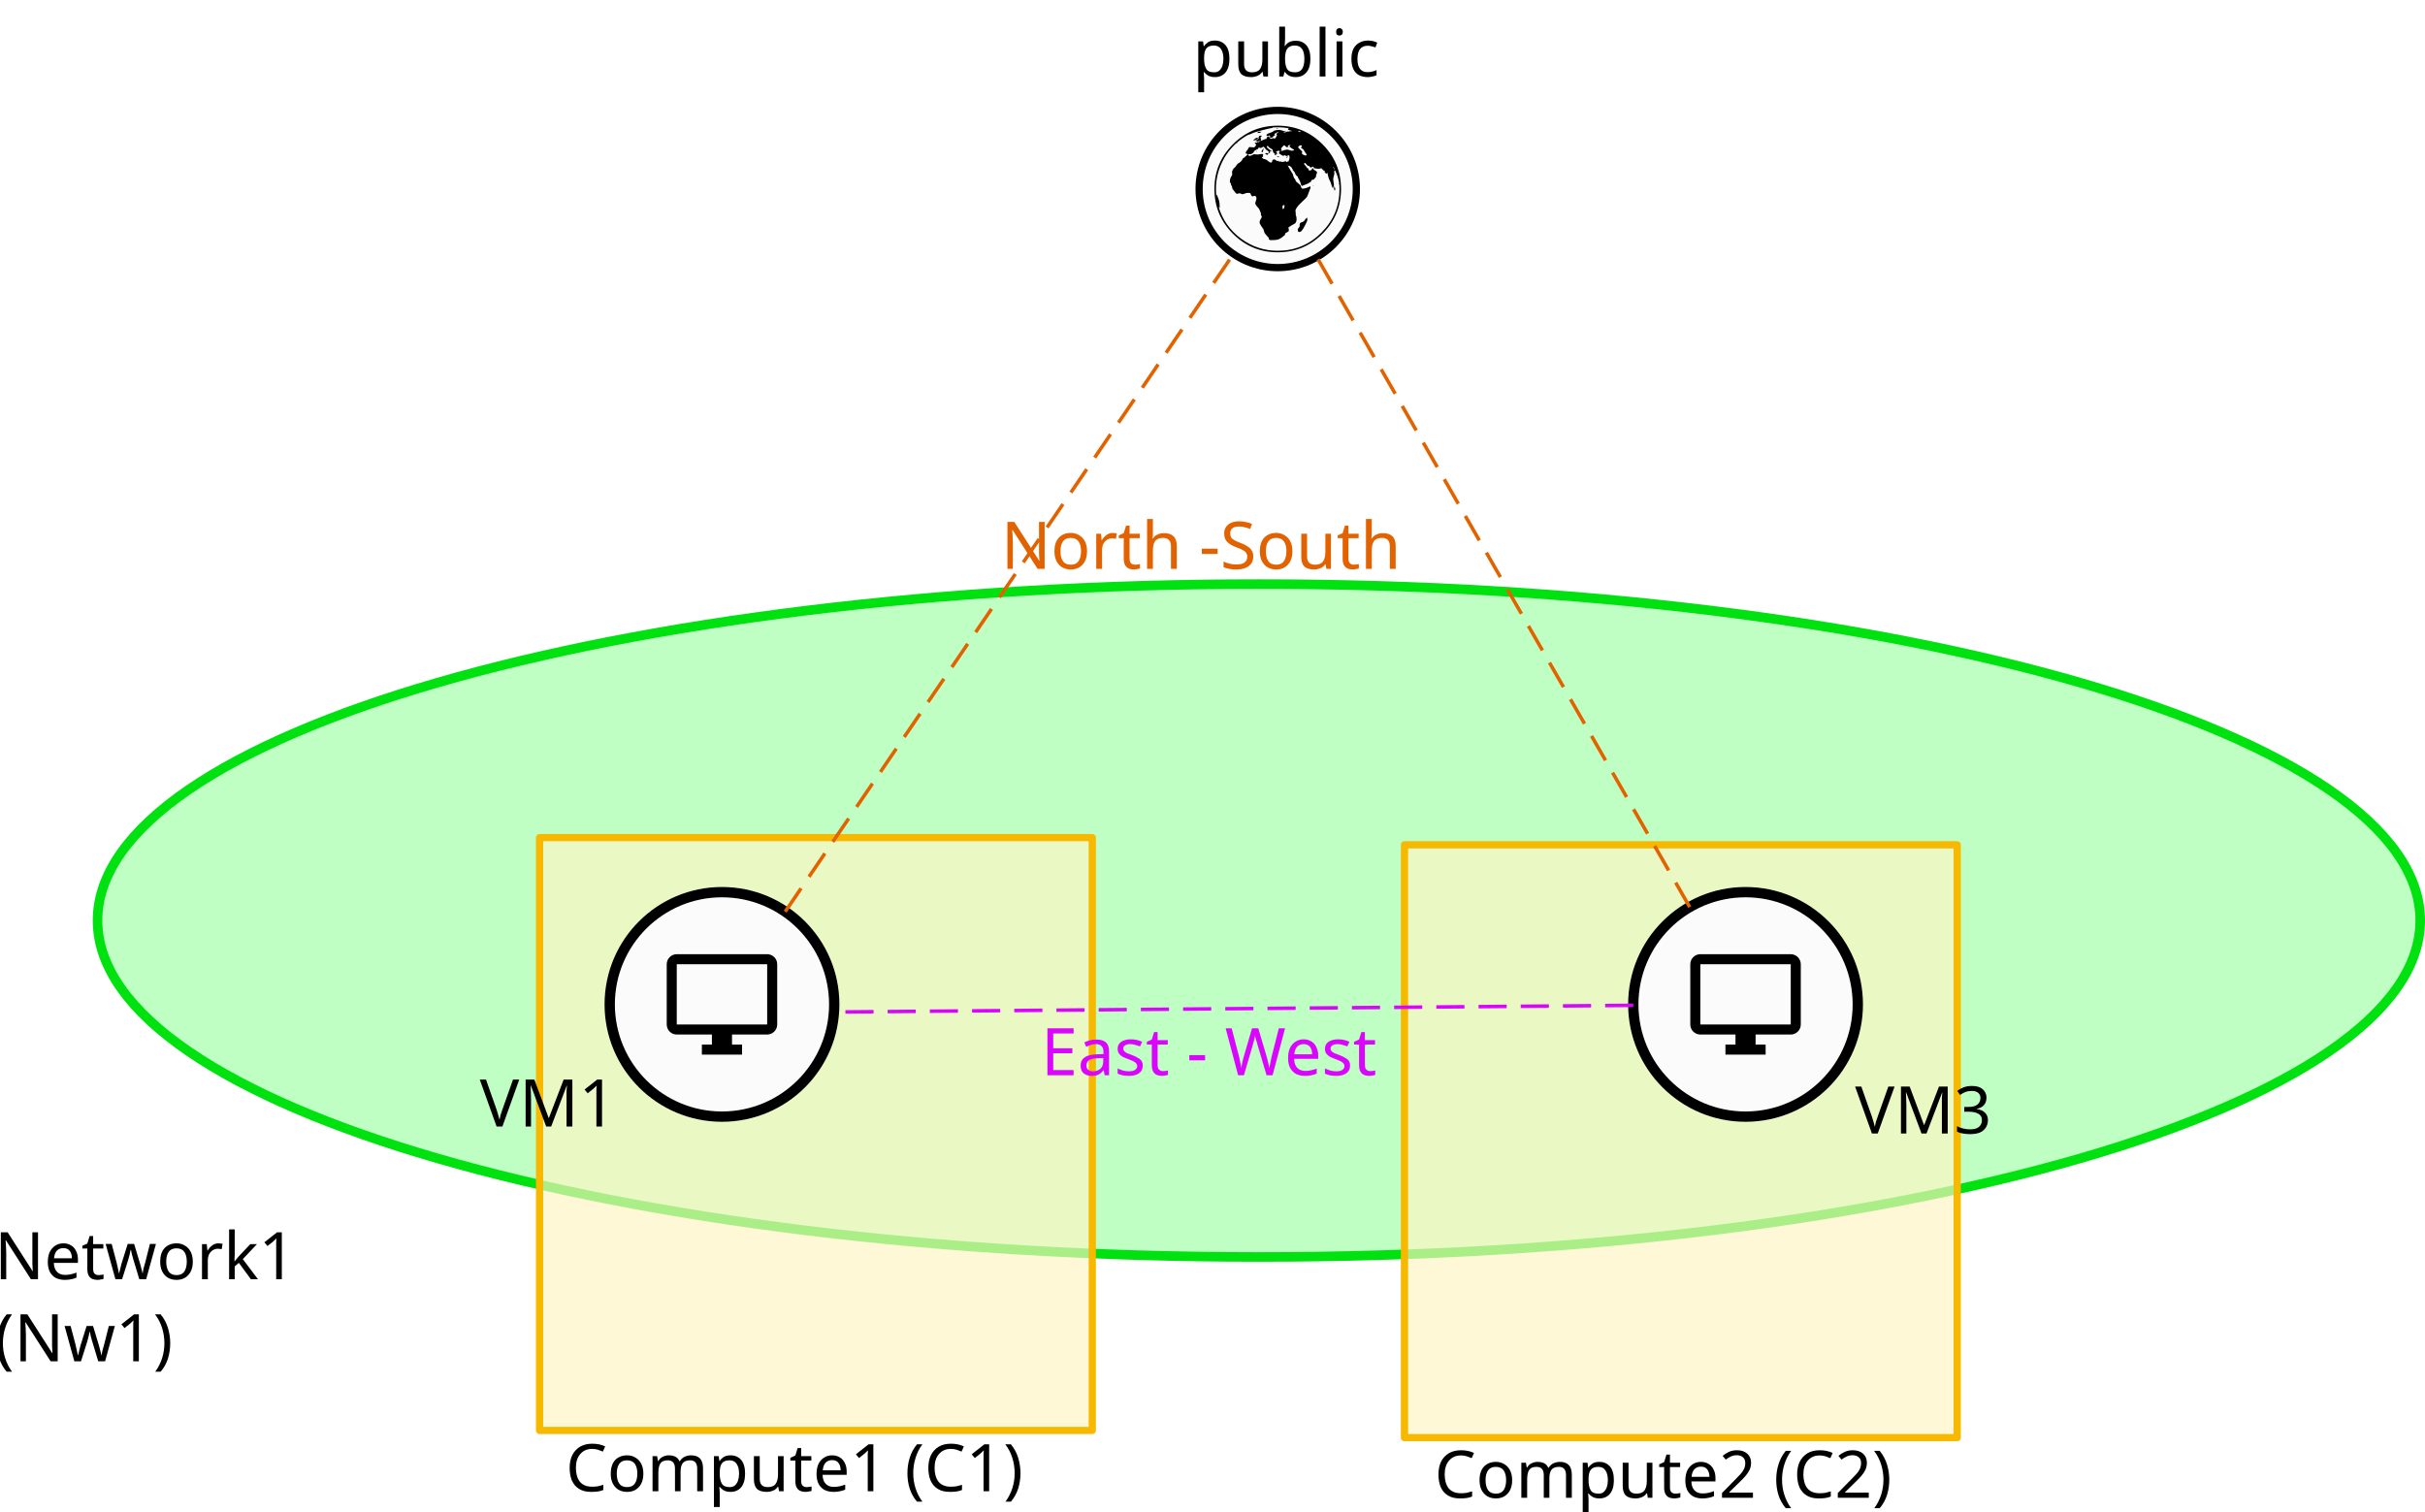
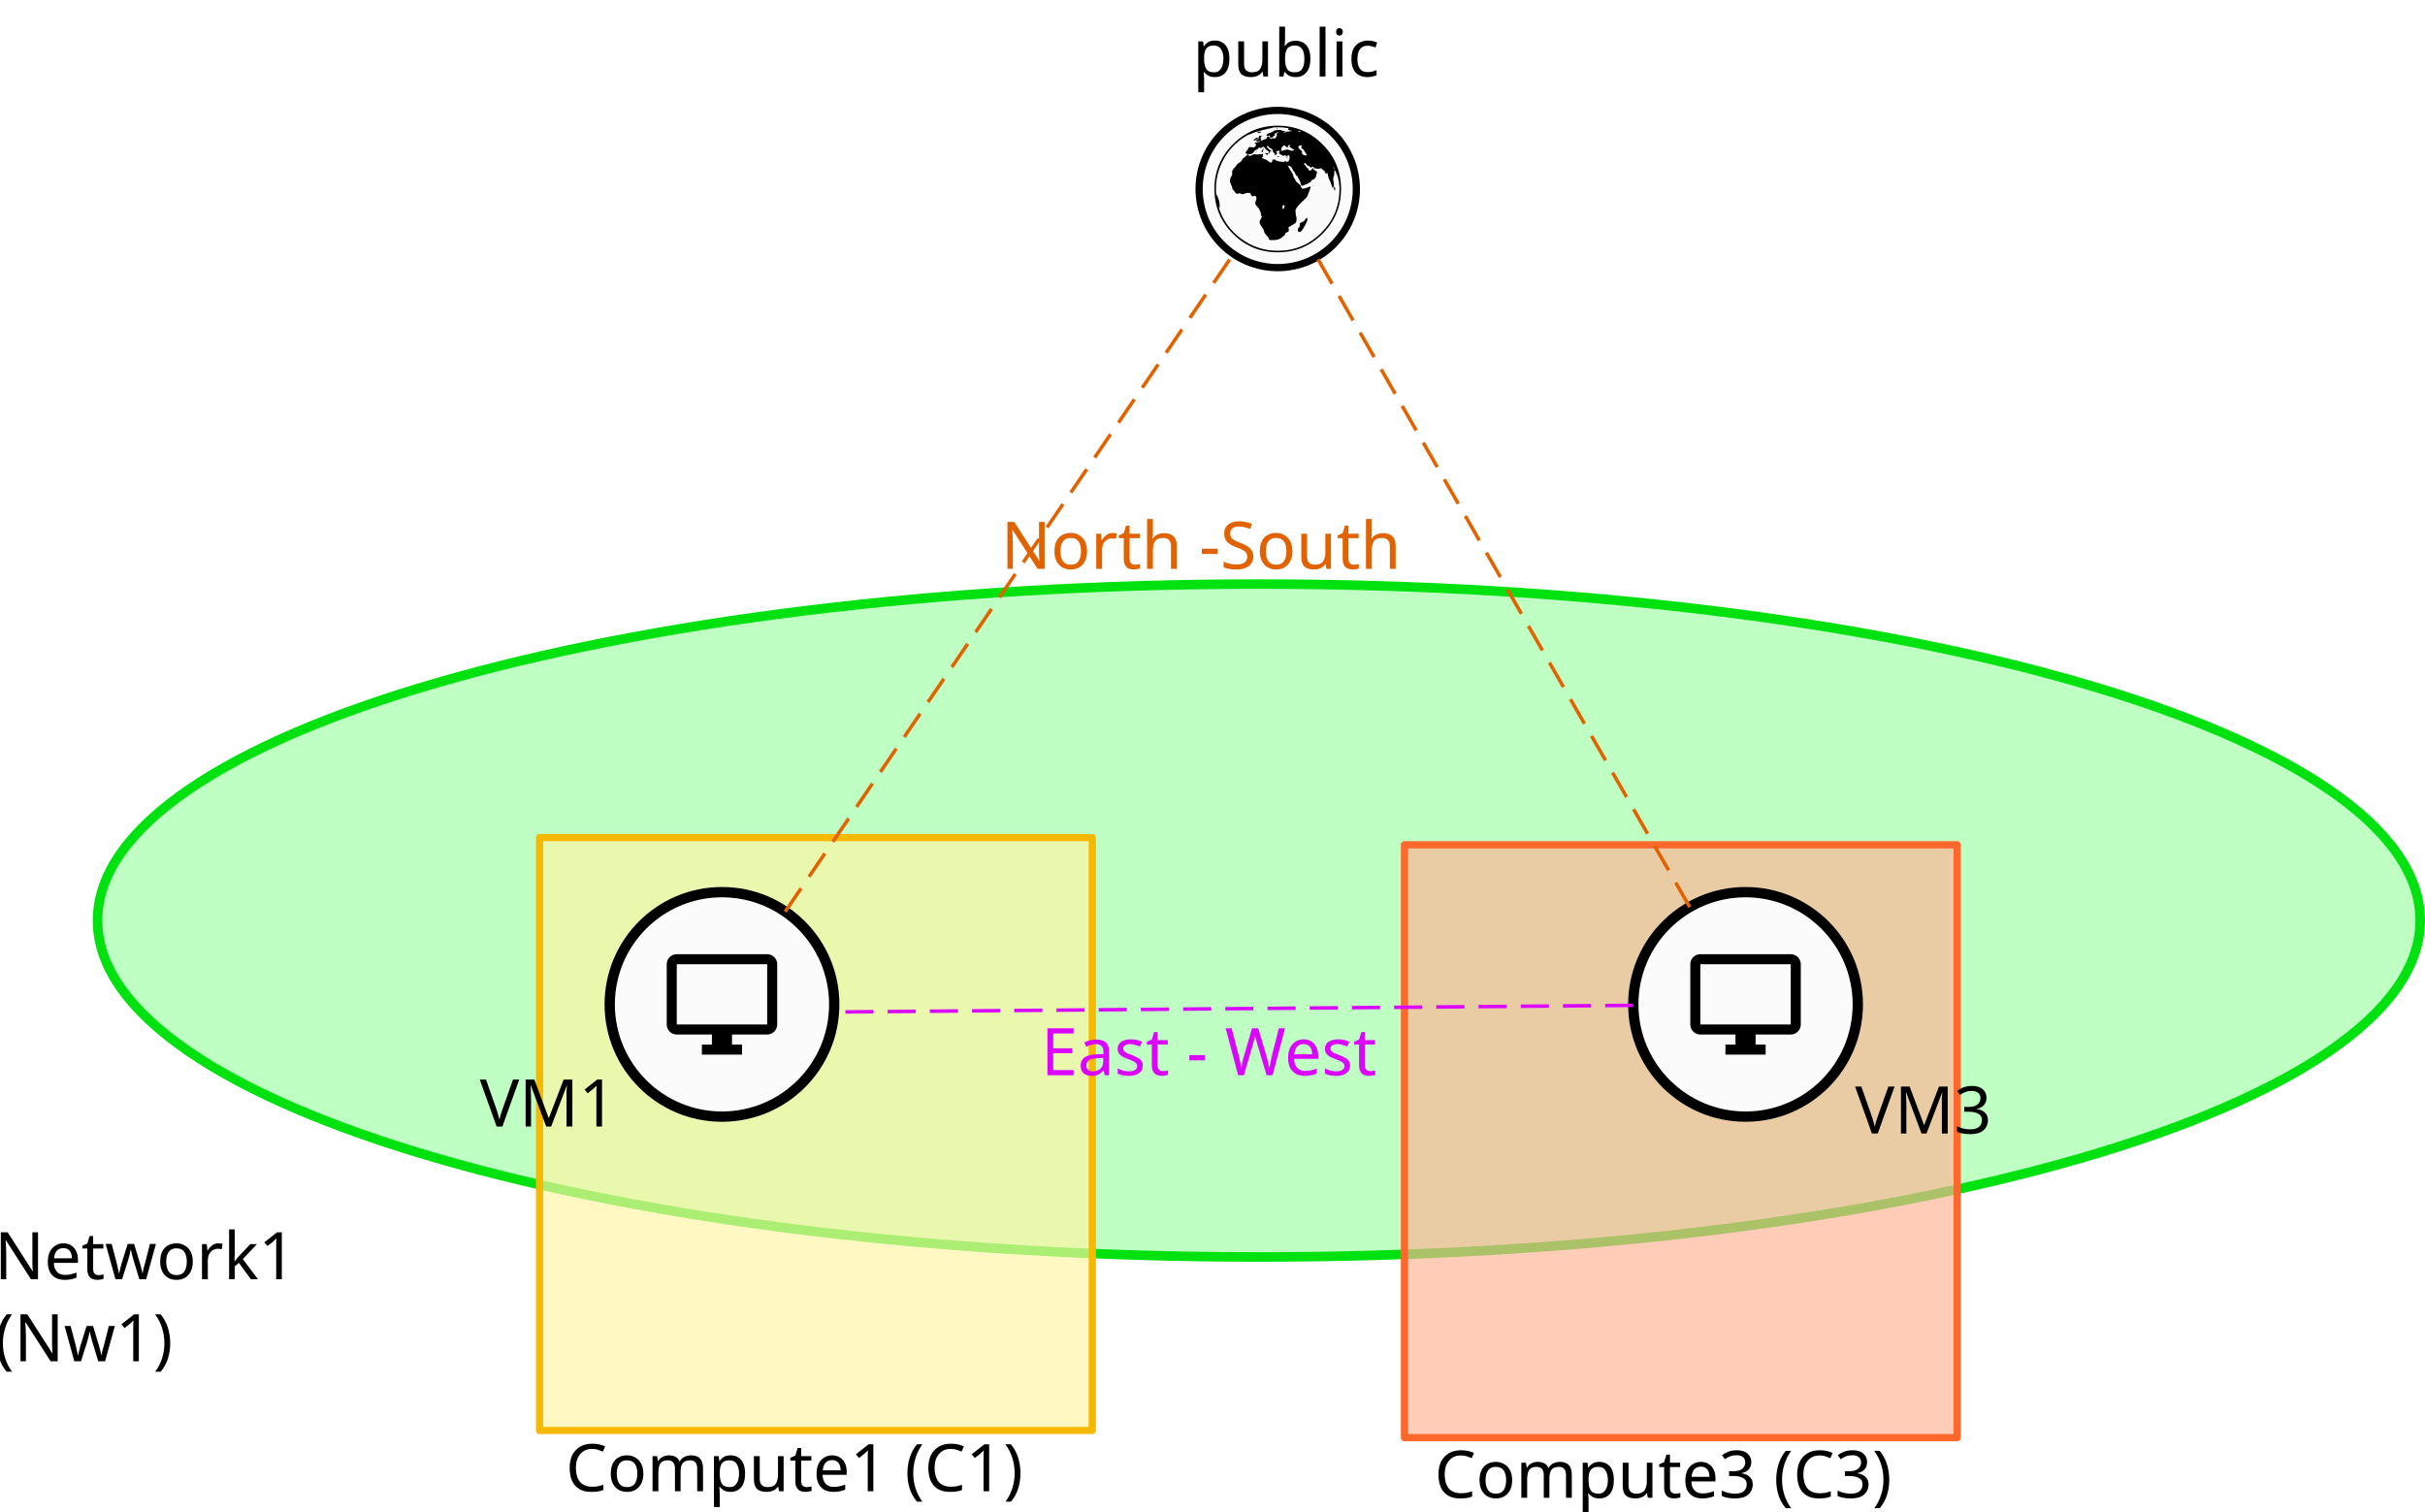
<svg xmlns="http://www.w3.org/2000/svg" width="182.41mm" height="113.708mm" viewBox="0 0 182.41 113.708" version="1.1" id="svg9801">
  <defs id="defs9795" />
  <g id="layer1" transform="translate(-11.08699,-98.38765)">
    <ellipse style="opacity:1;fill:#87ff8f;fill-opacity:0.529;stroke:#00e210;stroke-width:0.719;stroke-linecap:round;stroke-linejoin:round;stroke-miterlimit:4;stroke-dasharray:none;stroke-dashoffset:0;stroke-opacity:1" id="path8106" cx="105.78" cy="167.64" rx="87.357" ry="25.312" />
-     <rect style="opacity:1;fill:#fff4c3;fill-opacity:0.67;stroke:#f7b800;stroke-width:0.543;stroke-linecap:round;stroke-linejoin:round;stroke-miterlimit:4;stroke-dasharray:none;stroke-dashoffset:0;stroke-opacity:1" id="rect7971" width="41.577" height="44.601" x="51.673" y="161.402" />
-     <rect style="opacity:1;fill:#fff4c3;fill-opacity:0.67;stroke:#f7b800;stroke-width:0.543;stroke-linecap:round;stroke-linejoin:round;stroke-miterlimit:4;stroke-dasharray:none;stroke-dashoffset:0;stroke-opacity:1" id="rect7971-6" width="41.577" height="44.601" x="116.732" y="161.944" />
+     <rect style="opacity:1;fill:#fff5a5;fill-opacity:0.67;stroke:#f7b800;stroke-width:0.543;stroke-linecap:round;stroke-linejoin:round;stroke-miterlimit:4;stroke-dasharray:none;stroke-dashoffset:0;stroke-opacity:1" id="rect7971" width="41.577" height="44.601" x="51.673" y="161.402" />
+     <rect style="opacity:1;fill:#ffb395;fill-opacity:0.671;stroke:#ff682d;stroke-width:0.543;stroke-linecap:round;stroke-linejoin:round;stroke-miterlimit:4;stroke-dasharray:none;stroke-dashoffset:0;stroke-opacity:1" id="rect7971-6" width="41.577" height="44.601" x="116.732" y="161.944" />
    <g transform="matrix(1.427776,0,0,1.427776,-14.69235,74.02413)" id="g7078-9">
      <circle r="5.914" cy="69.987" cx="56.092" id="path6974-2-1" style="opacity:1;fill:#fbfbfb;fill-opacity:1;stroke:#000000;stroke-width:0.543;stroke-linecap:round;stroke-linejoin:round;stroke-miterlimit:4;stroke-dasharray:none;stroke-dashoffset:0;stroke-opacity:1" />
      <path style="stroke-width:0.265" id="path4645-2" d="m 58.473,67.342 h -4.763 c -0.291,0 -0.529,0.238 -0.529,0.529 v 3.175 c 0,0.291 0.238,0.529 0.529,0.529 h 1.852 v 0.529 h -0.529 v 0.529 h 2.117 v -0.529 h -0.529 v -0.529 h 1.852 c 0.291,0 0.529,-0.238 0.529,-0.529 v -3.175 c 0,-0.291 -0.238,-0.529 -0.529,-0.529 z m 0,3.704 h -4.763 v -3.175 h 4.763 z" />
    </g>
    <text xml:space="preserve" style="font-style:normal;font-weight:normal;font-size:4.939px;line-height:125%;font-family:sans-serif;letter-spacing:0px;word-spacing:0px;writing-mode:lr-tb;fill:#000000;fill-opacity:1;stroke:none;stroke-width:0.265px;stroke-linecap:butt;stroke-linejoin:miter;stroke-opacity:1" x="53.639" y="210.577" id="text8047">
      <tspan id="tspan8045" x="53.639" y="210.577" style="font-size:4.939px;stroke-width:0.265px">Compute1 (C1)</tspan>
    </text>
    <text xml:space="preserve" style="font-style:normal;font-weight:normal;font-size:7.276px;line-height:125%;font-family:sans-serif;letter-spacing:0px;word-spacing:0px;writing-mode:lr-tb;fill:#000000;fill-opacity:1;stroke:none;stroke-width:0.265px;stroke-linecap:butt;stroke-linejoin:miter;stroke-opacity:1" x="118.994" y="211.068" id="text8047-3">
-       <tspan id="tspan8045-9" x="118.994" y="211.068" style="font-size:4.939px;stroke-width:0.265px">Compute2 (C2)</tspan>
+       <tspan id="tspan8045-9" x="118.994" y="211.068" style="font-size:4.939px;stroke-width:0.265px">Compute3 (C3)</tspan>
    </text>
    <text xml:space="preserve" style="font-style:normal;font-weight:normal;font-size:4.939px;line-height:125%;font-family:sans-serif;letter-spacing:0px;word-spacing:0px;writing-mode:lr-tb;fill:#000000;fill-opacity:1;stroke:none;stroke-width:0.265px;stroke-linecap:butt;stroke-linejoin:miter;stroke-opacity:1" x="150.628" y="183.665" id="text8069">
      <tspan id="tspan8067" x="150.628" y="183.665" style="font-size:4.939px;stroke-width:0.265px">VM3</tspan>
    </text>
    <g transform="matrix(1.427776,0,0,1.427776,62.3014,74.02412)" id="g7078-9-5">
      <circle r="5.914" cy="69.987" cx="56.092" id="path6974-2-1-7" style="opacity:1;fill:#fbfbfb;fill-opacity:1;stroke:#000000;stroke-width:0.543;stroke-linecap:round;stroke-linejoin:round;stroke-miterlimit:4;stroke-dasharray:none;stroke-dashoffset:0;stroke-opacity:1" />
      <path style="stroke-width:0.265" id="path4645-2-4" d="m 58.473,67.342 h -4.763 c -0.291,0 -0.529,0.238 -0.529,0.529 v 3.175 c 0,0.291 0.238,0.529 0.529,0.529 h 1.852 v 0.529 h -0.529 v 0.529 h 2.117 v -0.529 h -0.529 v -0.529 h 1.852 c 0.291,0 0.529,-0.238 0.529,-0.529 v -3.175 c 0,-0.291 -0.238,-0.529 -0.529,-0.529 z m 0,3.704 h -4.763 v -3.175 h 4.763 z" />
    </g>
    <text xml:space="preserve" style="font-style:normal;font-weight:normal;font-size:4.939px;line-height:125%;font-family:sans-serif;letter-spacing:0px;word-spacing:0px;writing-mode:lr-tb;fill:#000000;fill-opacity:1;stroke:none;stroke-width:0.265px;stroke-linecap:butt;stroke-linejoin:miter;stroke-opacity:1" x="47.176" y="183.135" id="text8073">
      <tspan id="tspan8071" x="47.176" y="183.135" style="font-size:4.939px;stroke-width:0.265px">VM1</tspan>
    </text>
    <text xml:space="preserve" style="font-style:normal;font-weight:normal;font-size:4.939px;line-height:125%;font-family:sans-serif;letter-spacing:0px;word-spacing:0px;writing-mode:lr-tb;fill:#000000;fill-opacity:1;stroke:none;stroke-width:0.265px;stroke-linecap:butt;stroke-linejoin:miter;stroke-opacity:1" x="10.663" y="194.628" id="text8096">
      <tspan id="tspan8094" x="10.663" y="194.628" style="font-size:4.939px;stroke-width:0.265px">Network1</tspan>
      <tspan x="10.663" y="200.801" style="font-size:4.939px;stroke-width:0.265px" id="tspan8102">(Nw1)</tspan>
    </text>
    <g id="g8186" transform="translate(22.21839,-3.797922)">
      <circle r="5.914" cy="116.405" cx="84.98" id="path6974-2-8-9-2" style="opacity:1;fill:#fbfbfb;fill-opacity:1;stroke:#000000;stroke-width:0.543;stroke-linecap:round;stroke-linejoin:round;stroke-miterlimit:4;stroke-dasharray:none;stroke-dashoffset:0;stroke-opacity:1" />
      <g id="g5853" transform="matrix(0.03307291,0,0,0.03307291,80.21726,107.0378)">
        <g id="g5851">
          <path id="path5849" d="m 288,283.219 q 0,59.625 -42.188,101.812 Q 203.625,427.219 144,427.219 84.375,427.219 42.188,385.031 0,342.844 0,283.219 0,223.594 42.188,181.406 84.375,139.219 144,139.219 q 59.625,0 101.812,42.187 Q 288,223.594 288,283.219 Z M 197.578,153.281 q -4.078,-1.687 -7.312,-2.812 0.562,0.984 1.969,3.094 h 1.125 q 0.703,0 2.109,-0.141 1.406,-0.141 2.109,-0.141 z m 76.078,87.469 q -0.281,-3.094 -2.812,-7.875 -0.703,0.281 -0.703,1.125 0,-0.984 3.516,6.75 z M 163.688,154.266 q -1.969,-0.281 -5.766,-0.984 0,1.125 0.562,1.688 1.828,0 5.203,-0.703 z m 45.984,52.172 v -1.969 q -2.812,-3.516 -7.312,-11.109 -0.141,-0.141 -5.625,-4.219 0.422,-1.547 2.25,-2.531 -0.141,-0.844 -0.422,-2.531 h -3.234 q -2.391,0 -5.203,4.219 2.953,3.938 9.844,9.844 l -0.844,0.844 q -0.141,1.547 0.422,4.641 0.281,0.562 3.445,1.969 3.164,1.406 3.867,1.406 0.562,0 1.476,-0.281 0.914,-0.281 1.336,-0.281 z m -28.125,-12.234 q -4.078,-2.109 -11.25,-7.594 0.844,-1.125 2.672,-3.375 h -2.391 q -1.406,0 -4.219,1.969 0.844,0.562 2.672,1.547 -2.531,1.406 -4.219,1.406 -0.984,0 -3.305,-2.25 -2.32,-2.25 -3.023,-2.25 -0.844,0 -3.867,3.727 -3.023,3.727 -3.023,4.57 0,0.984 2.25,3.938 -1.406,0.281 -4.078,1.125 h 4.359 q 0.703,-0.984 5.344,-2.391 4.219,-1.125 5.906,-1.125 1.969,0 5.484,1.336 3.516,1.336 5.484,1.336 3.656,0 5.203,-1.969 z m -35.297,-39.938 -3.094,-0.562 q -0.703,1.406 -3.516,2.461 -2.812,1.055 -3.234,2.742 l 1.688,1.688 q -0.703,0.562 -0.703,1.125 -0.281,-0.141 -0.984,-0.141 -1.266,0 -2.32,1.828 -1.055,1.828 -1.617,2.25 -2.25,0.563 -6.891,1.547 1.688,1.688 2.953,1.688 0.984,0 2.883,-0.703 1.898,-0.703 2.883,-0.703 0.422,0 0.984,0.492 0.563,0.492 0.984,0.492 0.984,0 2.953,-1.406 3.234,-6.609 3.234,-6.188 0,-0.422 -1.125,-1.688 0,-0.141 0.422,-2.531 2.391,-1.828 4.5,-2.391 z m 25.031,58.219 q 0,-0.703 -0.703,-1.266 0.281,-0.563 0.281,-1.266 0,-3.516 -2.25,-3.516 -0.844,0 -2.039,0.914 -1.195,0.914 -2.039,0.914 -0.984,0 -2.461,-0.914 -1.476,-0.914 -2.461,-0.914 -0.562,0 -1.477,0.703 -0.914,0.703 -1.477,0.703 -1.406,0 -9.562,-5.484 v -2.812 q 0.703,-1.266 2.672,-2.25 -3.234,-1.125 -4.641,-1.125 -1.969,0 -2.672,1.828 -0.844,-0.281 -2.531,-0.562 1.688,3.375 3.516,4.781 -0.422,1.125 -1.266,1.125 -0.422,0 -1.406,-0.563 -0.141,3.656 -1.969,3.656 -0.984,0 -2.812,-3.656 1.828,0.281 3.938,0.281 -0.844,-0.562 -4.781,-1.688 -0.422,-0.984 -1.969,-3.234 -0.562,-0.844 -0.562,-4.359 -2.953,-1.547 -8.578,-5.344 -0.844,-1.266 -2.812,-3.516 -1.969,0.141 -1.969,2.109 0,2.953 10.828,9.703 L 129.375,198 l -2.672,-1.406 -0.562,0.844 q 0.281,0.844 0.703,2.672 -1.969,1.828 -4.5,2.531 -1.266,2.953 -1.969,2.953 -1.266,0 -5.062,-2.953 0.844,-1.125 1.828,-1.125 0.281,0 0.844,0.211 0.562,0.211 0.844,0.211 -0.141,0 3.797,-0.422 l 1.688,-1.547 q -0.281,-1.688 -2.812,-3.516 -1.969,-1.266 -3.938,-2.672 -1.266,-1.125 -3.797,-4.922 -1.125,-1.688 -2.109,-1.688 -0.984,0 -3.234,1.406 -2.25,1.406 -3.234,1.406 -0.703,0 -1.898,-0.492 Q 102.094,189 101.391,189 99.984,189 99,192.094 q -3.797,1.266 -8.859,5.062 -0.141,0.703 -0.492,1.899 -0.351,1.195 -3.305,3.164 -2.953,1.969 -3.938,1.969 -0.422,0 -1.266,-0.211 -0.844,-0.211 -1.266,-0.211 -1.828,0 -3.938,2.109 2.391,1.969 5.344,1.969 0.984,0 4.5,-1.828 3.516,-1.828 4.5,-1.828 1.406,0 4.219,0.281 2.812,0.281 4.219,0.281 1.687,0 4.922,-0.703 3.234,-0.703 4.922,-0.703 0.562,0 2.672,1.406 -0.281,0.984 -1.266,1.969 0.844,0.844 0.844,2.25 -1.125,0.984 -3.094,3.094 l 1.547,0.984 q 0.703,1.406 4.219,1.969 3.094,0.422 3.094,1.406 l 0.562,0.422 0.422,-0.422 q 0.141,-0.141 0.422,-0.141 0,0 4.008,3.375 4.008,3.375 6.539,3.375 2.813,0 2.953,-3.586 0.141,-3.586 5.062,-3.586 1.266,0 6.328,4.078 l 0.281,-1.266 q 5.766,2.531 4.641,2.531 0.422,0 0.773,-0.422 0.352,-0.422 0.914,-0.422 0.984,0 2.602,0.703 1.617,0.703 2.602,0.703 1.266,0 3.797,-0.914 2.531,-0.914 3.797,-0.914 0.844,0 1.125,1.055 0.281,1.055 0.703,2.18 v -1.406 q 1.688,-0.422 4.781,-1.828 2.391,-8.016 2.391,-7.453 z m 113.203,70.734 q 0,-6.328 -0.562,-12.656 l -0.141,1.266 h -0.844 l 0.562,-3.516 h 0.141 l -0.281,-2.953 -0.422,1.969 q -1.266,-11.812 -8.578,-26.438 -1.969,0.844 -1.969,2.953 0,0.562 0.211,1.687 0.211,1.125 0.211,1.688 0,2.391 -1.336,6.961 -1.336,4.57 -1.336,6.961 0,2.25 0.914,6.68 0.914,4.43 0.914,6.68 0,0.703 -2.391,7.172 -1.688,-1.547 -5.766,-14.906 -1.266,-2.25 -3.375,-6.75 -1.547,-4.078 -3.516,-13.781 -0.984,0.141 -1.547,1.828 h -1.547 l -3.234,-3.234 q 0.281,-0.984 1.266,-1.828 -2.391,-0.422 -5.484,-3.727 -3.094,-3.305 -3.094,-3.305 -1.125,0 -3.234,0.703 -2.109,0.703 -3.234,0.703 0.562,0 -10.406,-1.406 -0.422,-0.563 0,-1.828 -2.25,-1.688 -2.953,-1.688 -0.703,0 -1.688,0.914 -0.984,0.914 -1.688,0.914 -2.812,0 -4.359,-3.234 l 0.141,-0.141 -0.703,-0.281 -0.422,0.422 h -0.562 q -1.406,0 -3.797,-2.672 -1.547,-1.828 -3.234,-3.797 l -1.688,-0.703 -1.969,2.109 q 3.234,3.234 8.297,10.547 l 1.406,-0.844 q 0.844,2.672 1.125,4.5 0.703,0.844 2.531,0.844 3.234,0 4.289,-1.898 1.055,-1.898 2.18,-4.008 0.141,0.141 1.688,2.812 0.703,1.266 4.922,3.656 3.516,1.828 3.516,4.5 0,0.844 -0.984,2.812 -0.984,1.969 -1.125,2.672 -0.141,1.406 -0.281,4.078 -1.969,1.969 -5.344,6.188 -6.469,0.141 -5.766,4.5 -2.672,1.687 -8.016,4.922 -4.359,1.688 -13.219,5.062 -1.828,-2.25 -3.164,-7.805 -1.336,-5.555 -3.867,-8.508 -1.828,-2.109 -2.109,-5.203 -4.5,-1.828 -6.891,-9.141 -0.281,-0.984 -5.062,-6.188 l 0.844,-1.828 -0.703,-0.281 h -0.562 l -0.422,0.422 q -0.281,-1.266 -1.125,-3.656 -5.625,-3.938 -4.781,-3.938 -1.266,0 -2.109,0.844 -1.969,-1.406 -3.375,-4.5 2.672,6.469 8.297,15.188 1.969,2.672 5.062,8.297 0.141,3.094 2.672,8.719 1.688,0.703 2.531,3.234 1.266,3.516 1.688,4.078 0.422,0.562 7.031,5.906 4.781,3.797 4.219,7.172 0.984,1.125 2.953,3.516 7.453,-0.422 18.281,-5.484 0.562,0.562 0.562,2.25 0,1.688 -5.625,15.609 -0.562,2.25 -2.672,6.328 -2.109,2.672 -14.203,14.062 -8.859,8.297 -11.812,15.891 v 0.422 q 0,0.984 0.422,1.547 l -0.984,0.703 1.125,1.547 q 0,0 0,4.781 0,2.109 0.281,3.375 1.688,2.109 1.688,8.016 0,8.578 -5.484,10.969 -3.234,1.406 -13.219,8.016 0,0.844 0.562,2.531 0.562,1.687 0.562,2.531 0,0.281 -0.562,3.938 -2.672,1.266 -7.734,4.359 -0.281,3.234 -0.984,4.078 -1.687,1.266 -3.234,2.531 -7.031,6.188 -13.078,7.734 -4.219,1.125 -15.047,1.125 -5.906,0 -5.062,-5.203 -3.656,-3.375 -9.562,-11.109 -0.562,-2.953 -2.531,-8.438 -0.281,-0.422 -5.344,-7.734 -3.375,-4.781 -3.375,-8.719 0,-2.672 2.461,-6.539 2.461,-3.867 2.461,-5.414 0,-0.984 -1.125,-2.742 -1.125,-1.758 -1.125,-2.742 0,-0.562 0.562,-2.109 -1.266,-3.656 -4.5,-10.547 -0.281,-0.422 -5.203,-5.906 -3.375,-3.938 -3.375,-6.609 0,-1.828 1.336,-5.414 1.336,-3.586 1.336,-5.555 0,-6.047 -4.781,-6.047 -0.703,0 -1.899,0.703 -1.195,0.703 -1.898,0.703 -1.547,0 -3.375,-2.391 -0.984,-2.25 -1.828,-4.5 -0.703,-1.266 -6.188,-1.266 -2.531,0 -6.539,1.617 -4.008,1.617 -5.273,1.617 -0.844,0 -3.164,-1.125 -2.32,-1.125 -3.867,-1.125 -0.984,0 -2.742,0.633 -1.758,0.633 -2.742,0.633 -1.828,0 -5.484,-5.133 -3.656,-5.133 -4.641,-5.695 -0.281,-1.969 -1.266,-5.906 -0.141,-0.422 -1.547,-2.672 -0.984,-1.687 -0.844,-2.953 l 0.141,-0.984 q -2.531,-1.969 -2.531,-5.484 0,-6.75 5.203,-13.922 0.141,-2.812 -0.141,-8.578 0.844,-1.828 2.672,-5.344 1.688,-1.406 4.641,-4.5 1.547,-2.672 5.625,-7.453 3.094,-0.984 8.719,-6.469 0.703,-1.688 2.531,-4.922 3.656,-2.25 10.547,-8.859 v -1.688 q -0.703,-0.703 -3.938,-1.266 0.141,-1.828 1.406,-5.203 0.844,-0.703 2.391,-2.25 1.266,-2.25 3.797,-6.609 1.266,-0.562 2.391,-0.562 1.406,0 4.289,0.422 2.883,0.422 4.289,0.422 1.266,0 3.164,-2.039 1.898,-2.039 1.898,-3.305 0,-2.812 -3.094,-4.219 1.547,-1.688 3.094,-1.688 0.281,0 0.703,0.281 0.422,0.281 0.703,0.281 0.562,0 1.125,-0.914 0.562,-0.914 1.125,-0.914 0.281,0 0.773,0.211 0.492,0.211 0.773,0.211 2.25,0 4.219,-1.969 -0.562,-0.281 -1.266,-0.281 1.547,0 -9.844,0.984 0.844,-0.563 3.094,-1.828 l -0.422,-1.688 q 1.828,-1.266 5.766,-3.234 -0.281,-0.984 -1.547,-1.406 -0.703,0.281 -0.984,1.266 -1.266,1.125 -3.797,3.094 -0.703,0.422 -5.484,1.547 l -1.125,-0.703 q 0.281,-0.141 3.938,-3.516 2.25,-2.109 4.922,-2.109 0.281,0 0.844,0.211 0.563,0.211 0.844,0.211 1.406,0 1.969,-2.461 0.562,-2.461 2.391,-2.461 l 0.562,0.422 0.844,-0.844 h 1.828 l 1.125,1.547 q -2.672,0.844 -2.672,2.953 0,-0.281 0.422,3.234 0.422,0.703 1.266,0.844 0,0.422 -1.688,2.812 0.141,0.703 0.844,0.703 0.141,0 4.922,-2.25 4.781,-2.25 7.312,-2.391 0.422,-1.547 1.828,-4.219 1.547,-0.562 4.359,-1.828 0.141,0.422 -0.141,2.25 l 1.688,0.844 q 1.125,-0.141 1.125,-1.406 0,-1.266 -1.688,-3.516 -2.391,1.266 -4.359,1.266 h -1.969 q -0.563,-1.125 -0.563,-1.547 0,-3.094 7.172,-5.203 8.156,-2.531 9.562,-5.062 6.469,-2.109 11.531,-2.109 3.375,0 9.633,2.25 6.258,2.25 8.648,2.25 1.266,0 1.828,-0.562 l -1.266,-1.125 q 2.391,1.266 3.797,1.266 -0.844,0 2.953,-1.125 -0.422,0.141 2.531,0.141 0.984,0 1.828,-0.141 -0.984,-0.984 -5.062,-1.828 -3.516,-0.703 -4.359,-2.672 0.562,-0.984 2.391,-1.969 -12.938,-2.391 -25.594,-2.391 -6.328,0 -12.656,0.562 L 132.75,144 q -5.625,0.562 -33.75,8.016 -8.719,2.25 -20.391,7.734 l -0.281,-0.703 q -14.203,7.594 -26.297,18 l 0.141,1.266 -1.266,0.562 -0.422,-0.562 Q 28.125,198.281 15.82,225.773 3.516,253.266 3.516,283.219 q 0,8.297 0.844,15.75 0.422,-1.828 1.125,-3.375 4.781,12.656 4.922,13.5 1.547,5.344 1.547,14.484 0,2.531 -0.422,3.375 -0.422,-1.547 -2.109,-3.375 13.359,44.438 50.766,72.281 37.406,27.844 83.812,27.844 58.219,0 99.352,-41.133 41.133,-41.133 41.133,-99.352 z m -124.875,38.391 q 0,-0.422 -0.281,-0.984 -0.281,-0.562 -0.281,-0.844 -4.359,0.141 -4.359,3.375 0,0.984 0.281,2.813 0.281,1.828 0.281,2.672 h 1.547 q 0.703,-0.984 2.25,-2.812 0,-0.141 -0.141,-0.562 0,-0.562 0.352,-1.828 0.352,-1.266 0.352,-1.828 z M 146.391,144.422 q -0.703,0 -2.109,0.562 -1.406,0.562 -2.109,0.562 -0.703,0 -1.828,-1.125 z m 128.25,141.188 q -0.422,0 -1.125,0.984 -0.422,-0.422 -1.547,-2.813 0.141,-2.531 0.844,-7.453 1.828,5.344 1.828,5.062 z M 167.625,209.672 q -0.422,0.844 -3.938,2.531 0,-0.281 -0.984,-0.984 0.281,-0.281 3.375,-1.547 z m 58.219,66.094 h -1.688 l 0.984,-1.266 q 0.422,0.281 0.703,1.266 z M 107.156,152.859 q -2.531,2.953 -6.75,2.953 h -2.109 l -0.141,-0.984 q 1.125,-1.969 2.391,-1.969 z m 40.781,57.375 q -0.562,0.703 -2.25,0.703 -2.109,0 -4.359,-1.688 h 2.953 q 0.563,0 1.617,0.352 1.055,0.351 1.617,0.351 z m 45.422,53.297 -0.562,0.422 -0.562,-0.703 0.422,-0.422 z M 111.656,192.375 q -0.422,0.562 -0.984,4.359 -0.422,2.531 -2.812,3.094 -0.562,-0.422 -0.562,-1.406 0,0.984 0.562,-2.953 0.703,-0.844 1.828,-1.406 0,-2.953 1.406,-3.234 z m -15.047,5.203 -0.281,0.844 q -1.125,0 -1.125,-1.266 0.703,-0.141 1.125,-0.562 z M 211.5,352.828 q 0,2.953 -5.344,13.078 -5.062,9.422 -7.664,12.305 -2.602,2.883 -5.695,2.883 -3.234,0 -3.234,-6.047 0,-0.984 2.039,-3.516 2.039,-2.531 2.32,-3.656 0,0 0,-3.375 0,-3.656 2.742,-4.852 2.742,-1.195 5.555,-2.32 1.125,-0.984 3.375,-2.953 l 0.281,-1.406 q 1.547,-1.688 4.641,-4.922 Q 211.5,351 211.5,352.828 Z" style="stroke:none" />
        </g>
      </g>
    </g>
    <text xml:space="preserve" style="font-style:normal;font-weight:normal;font-size:7.276px;line-height:125%;font-family:sans-serif;letter-spacing:0px;word-spacing:0px;writing-mode:lr-tb;fill:#000000;fill-opacity:1;stroke:none;stroke-width:0.265px;stroke-linecap:butt;stroke-linejoin:miter;stroke-opacity:1" x="100.802" y="104.14" id="text7380">
      <tspan id="tspan7378" x="100.802" y="104.14" style="font-size:4.939px;stroke-width:0.265px">public</tspan>
    </text>
    <path style="fill:none;fill-rule:evenodd;stroke:#db05ff;stroke-width:0.265;stroke-linecap:butt;stroke-linejoin:miter;stroke-miterlimit:4;stroke-dasharray:2.117, 1.058;stroke-dashoffset:0;stroke-opacity:1" d="M 133.945,174.021 74.427,174.519" id="path8203" />
    <path style="fill:none;fill-rule:evenodd;stroke:#e26200;stroke-width:0.265;stroke-linecap:butt;stroke-linejoin:miter;stroke-miterlimit:4;stroke-dasharray:2.12, 1.06;stroke-dashoffset:0;stroke-opacity:1" d="M 70.149,166.974 103.868,117.493" id="path8226" />
    <path style="fill:none;fill-rule:evenodd;stroke:#e26200;stroke-width:0.265;stroke-linecap:butt;stroke-linejoin:miter;stroke-miterlimit:4;stroke-dasharray:2.12, 1.06;stroke-dashoffset:0;stroke-opacity:1" d="M 138.187,166.627 110.141,117.736" id="path8230" />
    <text xml:space="preserve" style="font-style:normal;font-weight:normal;font-size:7.276px;line-height:2.903px;font-family:sans-serif;text-align:center;letter-spacing:0px;word-spacing:0px;writing-mode:lr-tb;text-anchor:middle;fill:#e26200;fill-opacity:1;fill-rule:nonzero;stroke:none;stroke-width:0.265px;stroke-linecap:butt;stroke-linejoin:miter;stroke-opacity:1" x="106.151" y="141.182" id="text8234">
      <tspan x="106.151" y="141.182" style="font-size:4.939px;line-height:2.903px;text-align:center;text-anchor:middle;fill:#e26200;fill-opacity:1;fill-rule:nonzero;stroke:none;stroke-width:0.265px;stroke-opacity:1" id="tspan8236">North -South</tspan>
    </text>
    <text xml:space="preserve" style="font-style:normal;font-weight:normal;font-size:4.939px;line-height:125%;font-family:sans-serif;text-align:center;letter-spacing:0px;word-spacing:0px;writing-mode:lr-tb;text-anchor:middle;fill:#db05ff;fill-opacity:1;stroke:none;stroke-width:0.265px;stroke-linecap:butt;stroke-linejoin:miter;stroke-opacity:1" x="105.228" y="179.282" id="text8242">
      <tspan x="105.228" y="179.282" style="font-size:4.939px;line-height:2.91px;text-align:center;text-anchor:middle;fill:#db05ff;fill-opacity:1;stroke-width:0.265px" id="tspan8246">East - West</tspan>
    </text>
  </g>
</svg>
